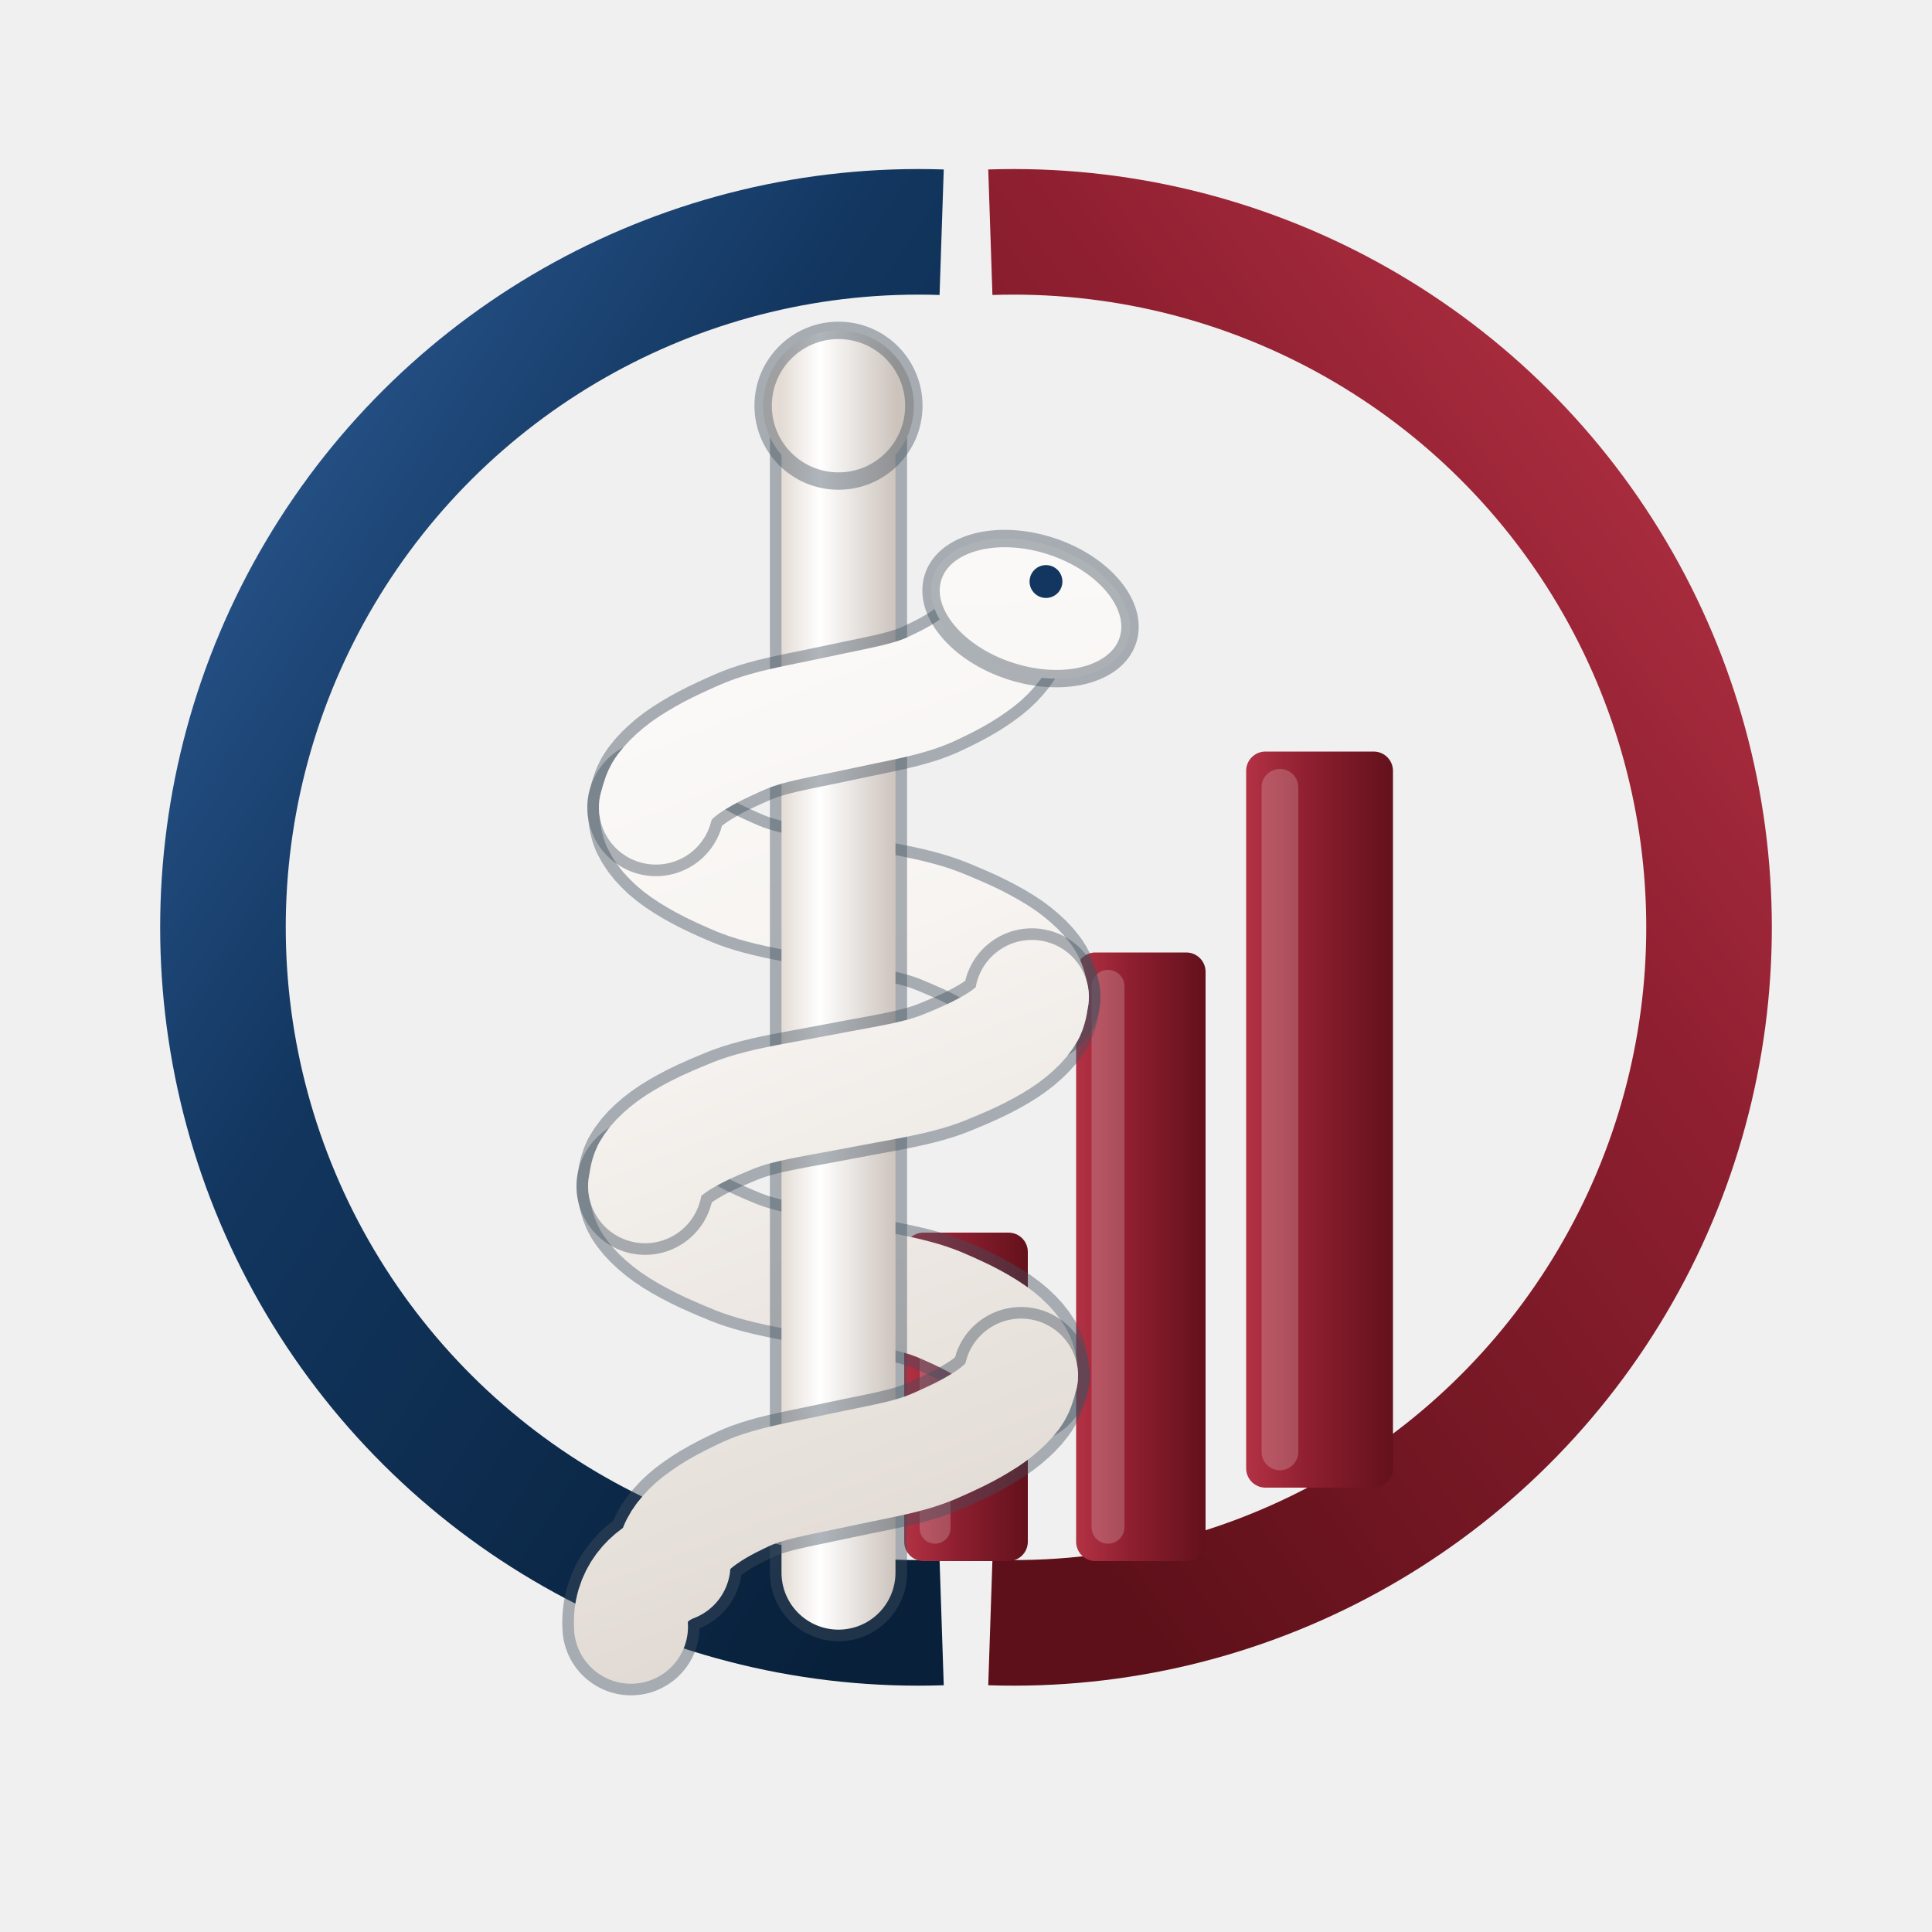
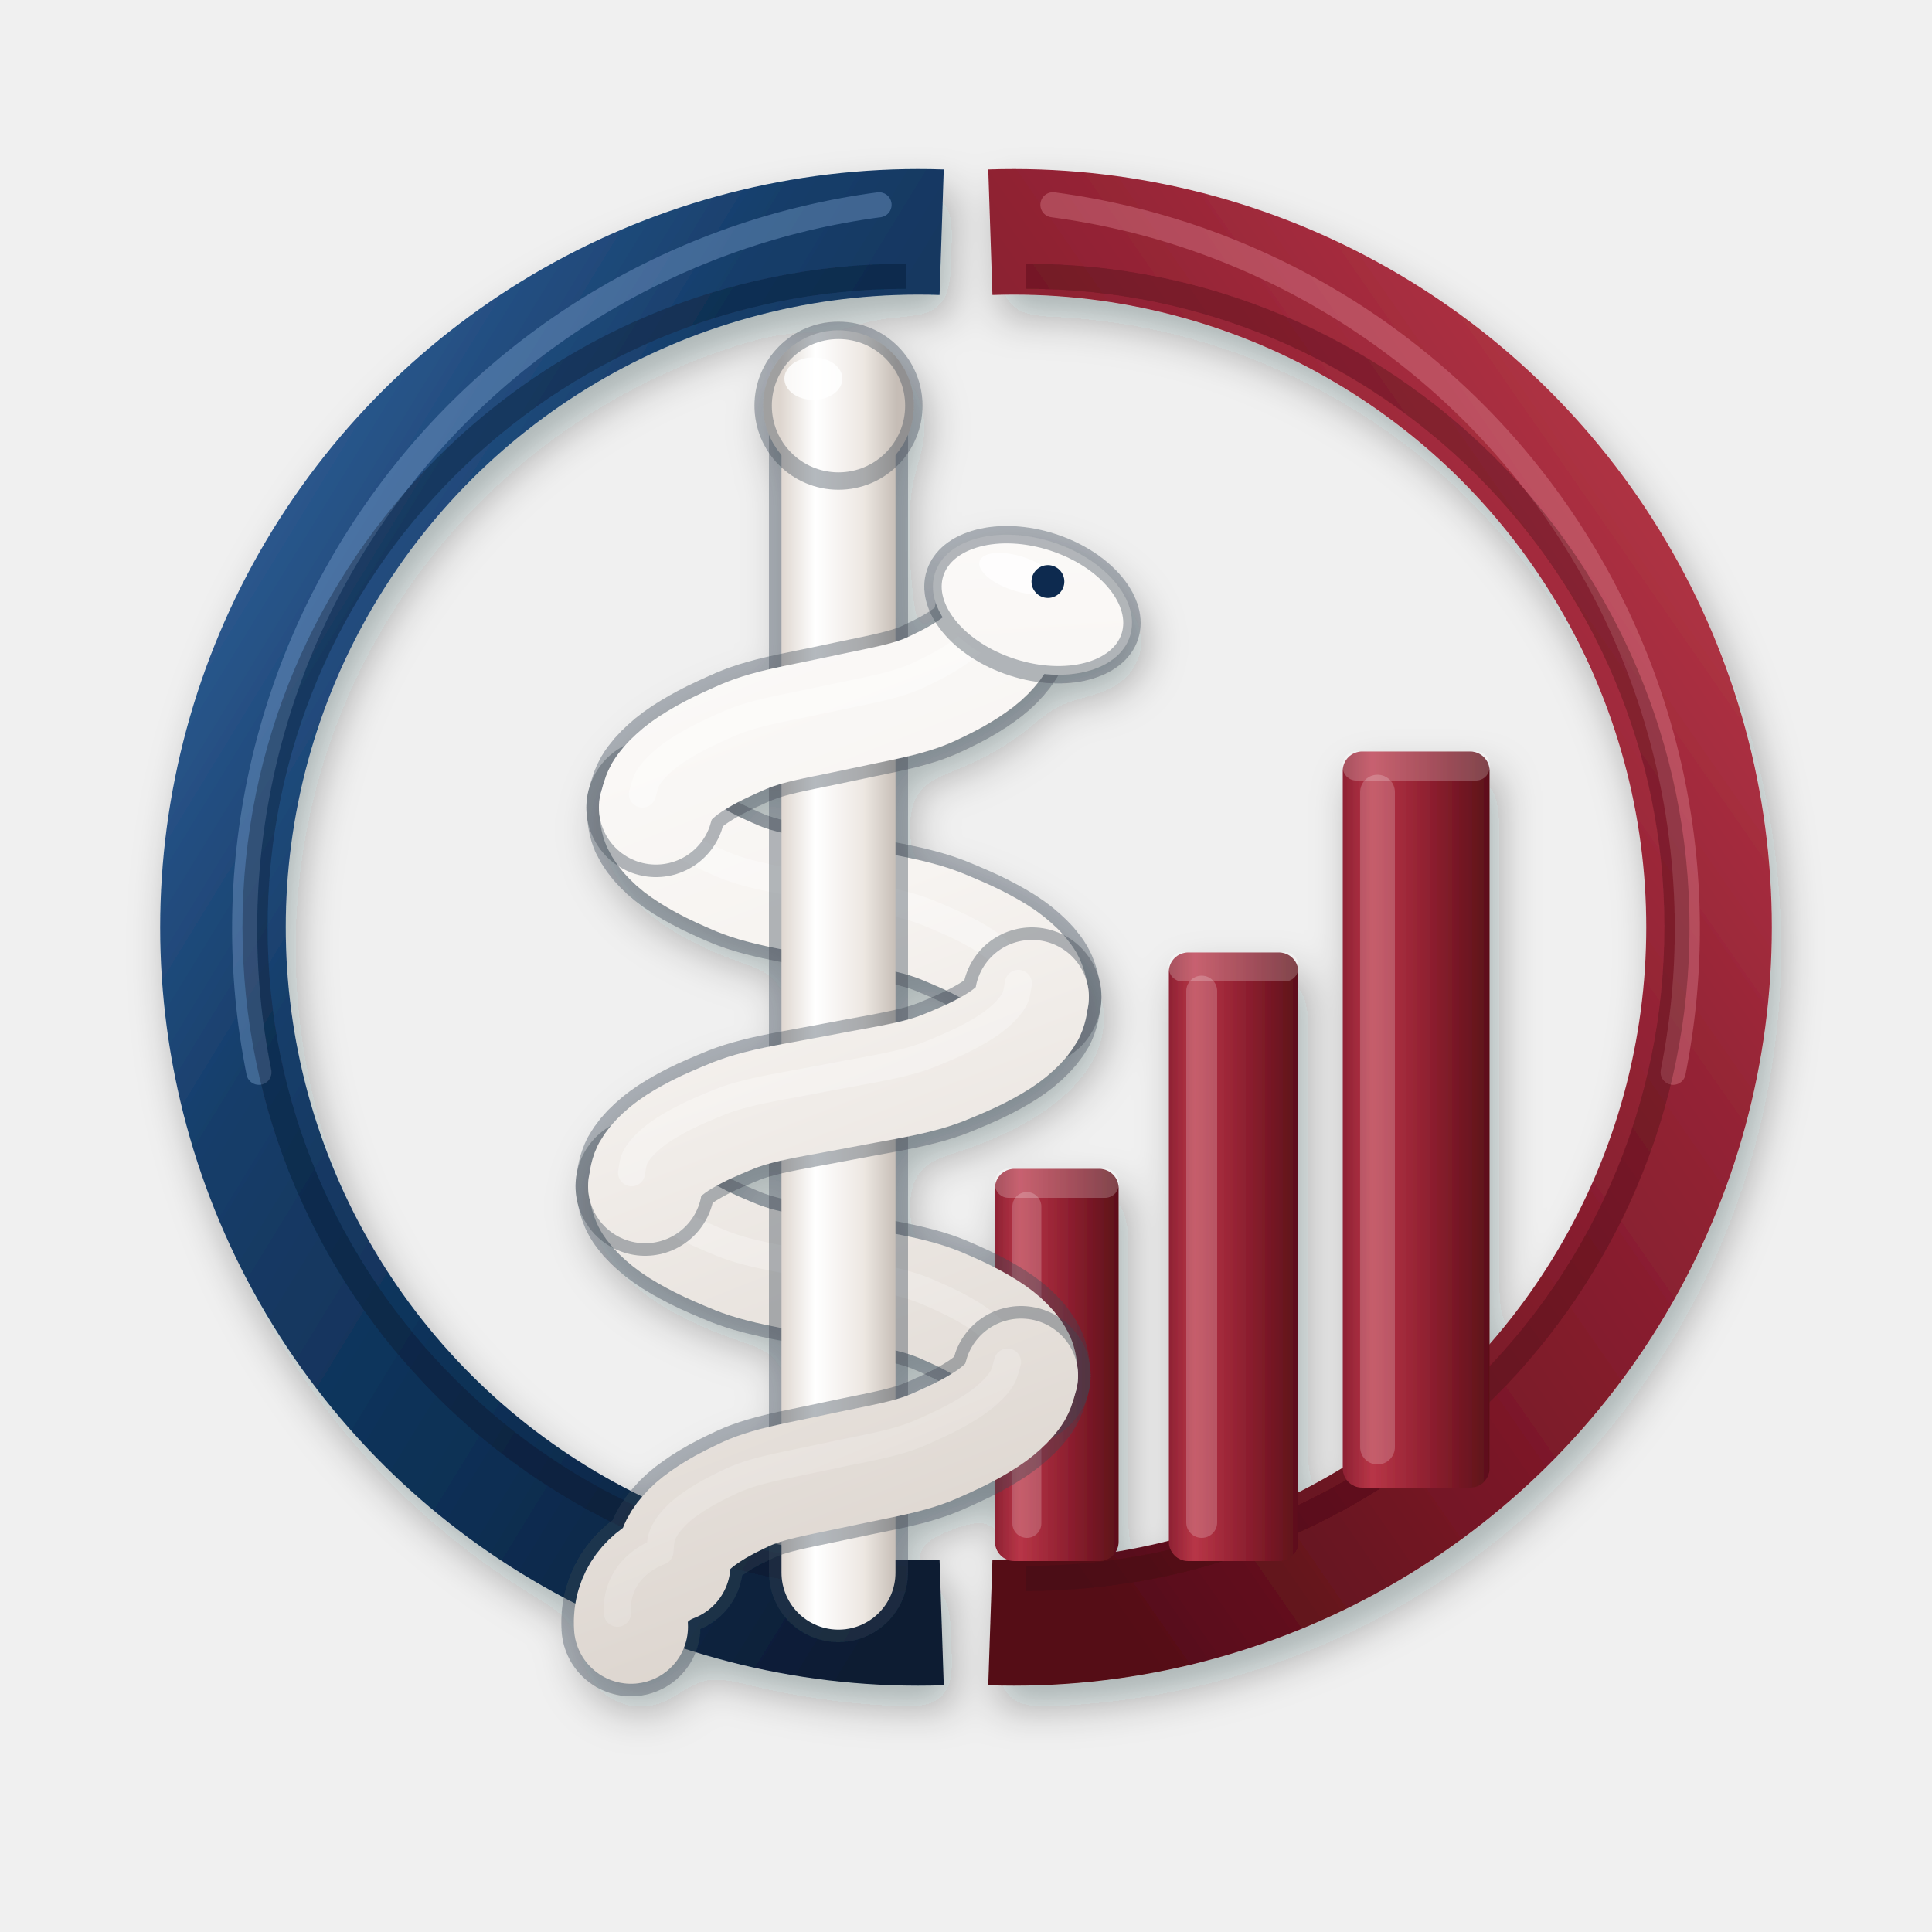
<svg xmlns="http://www.w3.org/2000/svg" viewBox="0 0 100 100" width="100" height="100" role="img" aria-label="Finanz-Medizin">
  <defs>
-     <linearGradient id="fmNavy" x1=".1" y1="0" x2=".9" y2="1">
-       <stop offset="0" stop-color="#2C5A93" />
-       <stop offset=".38" stop-color="#12365F" />
-       <stop offset="1" stop-color="#08203A" />
+     <linearGradient id="fmNavy" x1=".08" y1="0" x2=".92" y2="1">
+       <stop offset="0" stop-color="#3565A0" />
+       <stop offset=".34" stop-color="#163D69" />
+       <stop offset=".72" stop-color="#0C2C4F" />
+       <stop offset="1" stop-color="#071B32" />
    </linearGradient>
-     <linearGradient id="fmRed" x1=".9" y1="0" x2=".2" y2="1">
-       <stop offset="0" stop-color="#B33244" />
-       <stop offset=".38" stop-color="#8E1F30" />
-       <stop offset="1" stop-color="#5D1019" />
+     <linearGradient id="fmRed" x1=".92" y1="0" x2=".18" y2="1">
+       <stop offset="0" stop-color="#BE3A4C" />
+       <stop offset=".34" stop-color="#962536" />
+       <stop offset=".72" stop-color="#751625" />
+       <stop offset="1" stop-color="#540E18" />
    </linearGradient>
    <linearGradient id="fmBar" x1="0" y1="0" x2="1" y2="0">
-       <stop offset="0" stop-color="#B33244" />
-       <stop offset=".42" stop-color="#8E1F30" />
-       <stop offset="1" stop-color="#63111C" />
+       <stop offset="0" stop-color="#8E2233" />
+       <stop offset=".2" stop-color="#B83547" />
+       <stop offset=".62" stop-color="#8B1E2E" />
+       <stop offset="1" stop-color="#5C1019" />
    </linearGradient>
    <linearGradient id="fmBone" gradientUnits="userSpaceOnUse" x1="30" y1="20" x2="56" y2="86">
      <stop offset="0" stop-color="#FFFFFF" />
-       <stop offset=".45" stop-color="#F7F4F1" />
-       <stop offset="1" stop-color="#DDD5CE" />
+       <stop offset=".42" stop-color="#F7F4F1" />
+       <stop offset="1" stop-color="#D8D0C9" />
    </linearGradient>
    <linearGradient id="fmRod" gradientUnits="userSpaceOnUse" x1="40.4" y1="0" x2="46.4" y2="0">
-       <stop offset="0" stop-color="#E3DBD4" />
-       <stop offset=".34" stop-color="#FFFFFF" />
-       <stop offset="1" stop-color="#CCC3BC" />
+       <stop offset="0" stop-color="#DED6CF" />
+       <stop offset=".3" stop-color="#FFFFFF" />
+       <stop offset=".72" stop-color="#EDE7E2" />
+       <stop offset="1" stop-color="#C6BDB6" />
    </linearGradient>
+     <linearGradient id="fmGloss" gradientUnits="userSpaceOnUse" x1="30" y1="22" x2="56" y2="84">
+       <stop offset="0" stop-color="#FFFFFF" stop-opacity=".95" />
+       <stop offset=".6" stop-color="#FFFFFF" stop-opacity=".55" />
+       <stop offset="1" stop-color="#FFFFFF" stop-opacity=".15" />
+     </linearGradient>
+     <filter id="fmRelief" x="-12%" y="-12%" width="128%" height="128%">
+       <feDropShadow dx=".5" dy="1.1" stdDeviation="1.05" flood-color="#0A1622" flood-opacity=".3" />
+     </filter>
  </defs>
-   <g fill="none" stroke-linecap="butt">
-     <path d="M48.74 12.02 A36 36 0 1 0 48.74 83.98" stroke="url(#fmNavy)" stroke-width="6.5" />
-     <path d="M51.26 12.02 A36 36 0 1 1 51.26 83.98" stroke="url(#fmRed)" stroke-width="6.5" />
+   <g filter="url(#fmRelief)">
+     <g fill="none" stroke-linecap="butt">
+       <path d="M48.74 12.02 A36 36 0 1 0 48.74 83.98" stroke="url(#fmNavy)" stroke-width="6.5" />
+       <path d="M51.26 12.02 A36 36 0 1 1 51.26 83.98" stroke="url(#fmRed)" stroke-width="6.5" />
+       <path d="M45.5 10.6 A37.8 37.8 0 0 0 13.4 55.5" stroke="#7FA6D2" stroke-opacity=".4" stroke-width="1.3" stroke-linecap="round" />
+       <path d="M54.5 10.6 A37.8 37.8 0 0 1 86.6 55.5" stroke="#E08A98" stroke-opacity=".38" stroke-width="1.3" stroke-linecap="round" />
+       <path d="M46.9 14.3 A33.7 33.7 0 0 0 46.9 81.7" stroke="#05101F" stroke-opacity=".3" stroke-width="1.3" />
+       <path d="M53.1 14.3 A33.7 33.7 0 0 1 53.1 81.7" stroke="#3B0810" stroke-opacity=".3" stroke-width="1.3" />
+     </g>
+     <g>
+       <rect x="51.5" y="60.5" width="6.4" height="20.3" rx="1" fill="url(#fmBar)" />
+       <rect x="60.5" y="49.3" width="6.7" height="31.5" rx="1" fill="url(#fmBar)" />
+       <rect x="69.5" y="38.9" width="7.6" height="38.1" rx="1" fill="url(#fmBar)" />
+       <g fill="#FFFFFF" opacity=".22">
+         <rect x="51.5" y="60.5" width="6.4" height="1.5" rx=".7" />
+         <rect x="60.5" y="49.3" width="6.7" height="1.5" rx=".7" />
+         <rect x="69.5" y="38.9" width="7.6" height="1.5" rx=".7" />
+       </g>
+       <g fill="#FFFFFF" opacity=".2">
+         <rect x="52.4" y="61.7" width="1.5" height="17.9" rx=".75" />
+         <rect x="61.4" y="50.5" width="1.6" height="29.1" rx=".8" />
+         <rect x="70.4" y="40.1" width="1.8" height="35.7" rx=".9" />
+       </g>
+     </g>
+     <g fill="none" stroke-linecap="round" stroke-linejoin="round">
+       <path d="M52.85 71.20 C52.82 71.06 52.82 70.66 52.70 70.38 C52.57 70.11 52.38 69.84 52.11 69.57 C51.84 69.29 51.49 69.02 51.06 68.75 C50.63 68.48 50.14 68.21 49.53 67.93 C48.92 67.66 48.41 67.39 47.39 67.12 C46.37 66.84 44.74 66.57 43.40 66.30 C42.06 66.03 40.41 65.76 39.37 65.48 C38.33 65.21 37.79 64.94 37.15 64.67 C36.50 64.39 35.98 64.12 35.51 63.85 C35.04 63.58 34.66 63.31 34.35 63.03 C34.04 62.76 33.80 62.49 33.64 62.22 C33.48 61.94 33.43 61.54 33.39 61.40" stroke="#3A4854" stroke-opacity=".38" stroke-width="7.2" />
+       <path d="M52.85 71.20 C52.82 71.06 52.82 70.66 52.70 70.38 C52.57 70.11 52.38 69.84 52.11 69.57 C51.84 69.29 51.49 69.02 51.06 68.75 C50.63 68.48 50.14 68.21 49.53 67.93 C48.92 67.66 48.41 67.39 47.39 67.12 C46.37 66.84 44.74 66.57 43.40 66.30 C42.06 66.03 40.41 65.76 39.37 65.48 C38.33 65.21 37.79 64.94 37.15 64.67 C36.50 64.39 35.98 64.12 35.51 63.85 C35.04 63.58 34.66 63.31 34.35 63.03 C34.04 62.76 33.80 62.49 33.64 62.22 C33.48 61.94 33.43 61.54 33.39 61.40" stroke="url(#fmBone)" stroke-width="5.9" />
+       <path d="M53.41 51.60 C53.37 51.46 53.32 51.06 53.16 50.78 C53.00 50.51 52.76 50.24 52.45 49.97 C52.14 49.69 51.76 49.42 51.29 49.15 C50.82 48.88 50.30 48.61 49.65 48.33 C49.01 48.06 48.47 47.79 47.43 47.52 C46.39 47.24 44.74 46.97 43.40 46.70 C42.06 46.43 40.43 46.16 39.41 45.88 C38.39 45.61 37.88 45.34 37.27 45.07 C36.66 44.79 36.17 44.52 35.74 44.25 C35.31 43.98 34.96 43.71 34.69 43.43 C34.42 43.16 34.23 42.89 34.10 42.62 C33.98 42.34 33.98 41.94 33.95 41.80" stroke="#3A4854" stroke-opacity=".38" stroke-width="7.2" />
+       <path d="M53.41 51.60 C53.37 51.46 53.32 51.06 53.16 50.78 C53.00 50.51 52.76 50.24 52.45 49.97 C52.14 49.69 51.76 49.42 51.29 49.15 C50.82 48.88 50.30 48.61 49.65 48.33 C49.01 48.06 48.47 47.79 47.43 47.52 C46.39 47.24 44.74 46.97 43.40 46.70 C42.06 46.43 40.43 46.16 39.41 45.88 C38.39 45.61 37.88 45.34 37.27 45.07 C36.66 44.79 36.17 44.52 35.74 44.25 C35.31 43.98 34.96 43.71 34.69 43.43 C34.42 43.16 34.23 42.89 34.10 42.62 C33.98 42.34 33.98 41.94 33.95 41.80" stroke="url(#fmBone)" stroke-width="5.9" />
+       <g transform="translate(-.7 -.7)">
+         <path d="M52.85 71.20 C52.82 71.06 52.82 70.66 52.70 70.38 C52.57 70.11 52.38 69.84 52.11 69.57 C51.84 69.29 51.49 69.02 51.06 68.75 C50.63 68.48 50.14 68.21 49.53 67.93 C48.92 67.66 48.41 67.39 47.39 67.12 C46.37 66.84 44.74 66.57 43.40 66.30 C42.06 66.03 40.41 65.76 39.37 65.48 C38.33 65.21 37.79 64.94 37.15 64.67 C36.50 64.39 35.98 64.12 35.51 63.85 C35.04 63.58 34.66 63.31 34.35 63.03 C34.04 62.76 33.80 62.49 33.64 62.22 C33.48 61.94 33.43 61.54 33.39 61.40" stroke="url(#fmGloss)" stroke-width="1.4" stroke-opacity=".5" />
+         <path d="M53.41 51.60 C53.37 51.46 53.32 51.06 53.16 50.78 C53.00 50.51 52.76 50.24 52.45 49.97 C52.14 49.69 51.76 49.42 51.29 49.15 C50.82 48.88 50.30 48.61 49.65 48.33 C49.01 48.06 48.47 47.79 47.43 47.52 C46.39 47.24 44.74 46.97 43.40 46.70 C42.06 46.43 40.43 46.16 39.41 45.88 C38.39 45.61 37.88 45.34 37.27 45.07 C36.66 44.79 36.17 44.52 35.74 44.25 C35.31 43.98 34.96 43.71 34.69 43.43 C34.42 43.16 34.23 42.89 34.10 42.62 C33.98 42.34 33.98 41.94 33.95 41.80" stroke="url(#fmGloss)" stroke-width="1.4" stroke-opacity=".5" />
+       </g>
+       <path d="M43.4 21.0 V81.4" stroke="#3A4854" stroke-opacity=".38" stroke-width="7.2" />
+       <path d="M43.4 21.0 V81.4" stroke="url(#fmRod)" stroke-width="5.9" />
+       <path d="M32.66 84.20 C32.56 82.60 33.56 81.50 34.86 81.00 C34.88 80.86 34.87 80.46 34.98 80.18 C35.08 79.91 35.25 79.64 35.49 79.37 C35.73 79.09 36.03 78.82 36.42 78.55 C36.80 78.28 37.24 78.01 37.79 77.73 C38.35 77.46 38.80 77.19 39.74 76.92 C40.67 76.64 42.17 76.37 43.40 76.10 C44.63 75.83 46.16 75.56 47.13 75.28 C48.09 75.01 48.60 74.74 49.20 74.47 C49.81 74.19 50.31 73.92 50.75 73.65 C51.20 73.38 51.57 73.11 51.87 72.83 C52.17 72.56 52.41 72.29 52.57 72.02 C52.73 71.74 52.80 71.34 52.85 71.20" stroke="#3A4854" stroke-opacity=".38" stroke-width="7.2" />
+       <path d="M32.66 84.20 C32.56 82.60 33.56 81.50 34.86 81.00 C34.88 80.86 34.87 80.46 34.98 80.18 C35.08 79.91 35.25 79.64 35.49 79.37 C35.73 79.09 36.03 78.82 36.42 78.55 C36.80 78.28 37.24 78.01 37.79 77.73 C38.35 77.46 38.80 77.19 39.74 76.92 C40.67 76.64 42.17 76.37 43.40 76.10 C44.63 75.83 46.16 75.56 47.13 75.28 C48.09 75.01 48.60 74.74 49.20 74.47 C49.81 74.19 50.31 73.92 50.75 73.65 C51.20 73.38 51.57 73.11 51.87 72.83 C52.17 72.56 52.41 72.29 52.57 72.02 C52.73 71.74 52.80 71.34 52.85 71.20" stroke="url(#fmBone)" stroke-width="5.9" />
+       <path d="M33.39 61.40 C33.42 61.26 33.45 60.86 33.59 60.58 C33.74 60.31 33.96 60.04 34.26 59.77 C34.56 59.49 34.93 59.22 35.39 58.95 C35.85 58.68 36.37 58.41 37.02 58.13 C37.67 57.86 38.20 57.59 39.27 57.32 C40.33 57.04 42.02 56.77 43.40 56.50 C44.78 56.23 46.47 55.96 47.53 55.68 C48.60 55.41 49.13 55.14 49.78 54.87 C50.43 54.59 50.95 54.32 51.41 54.05 C51.87 53.78 52.24 53.51 52.54 53.23 C52.84 52.96 53.06 52.69 53.21 52.42 C53.35 52.14 53.38 51.74 53.41 51.60" stroke="#3A4854" stroke-opacity=".38" stroke-width="7.2" />
+       <path d="M33.39 61.40 C33.42 61.26 33.45 60.86 33.59 60.58 C33.74 60.31 33.96 60.04 34.26 59.77 C34.56 59.49 34.93 59.22 35.39 58.95 C35.85 58.68 36.37 58.41 37.02 58.13 C37.67 57.86 38.20 57.59 39.27 57.32 C40.33 57.04 42.02 56.77 43.40 56.50 C44.78 56.23 46.47 55.96 47.53 55.68 C48.60 55.41 49.13 55.14 49.78 54.87 C50.43 54.59 50.95 54.32 51.41 54.05 C51.87 53.78 52.24 53.51 52.54 53.23 C52.84 52.96 53.06 52.69 53.21 52.42 C53.35 52.14 53.38 51.74 53.41 51.60" stroke="url(#fmBone)" stroke-width="5.9" />
+       <path d="M33.95 41.80 C34.00 41.66 34.07 41.26 34.23 40.98 C34.39 40.71 34.63 40.44 34.93 40.17 C35.23 39.89 35.60 39.62 36.05 39.35 C36.49 39.08 36.99 38.81 37.60 38.53 C38.20 38.26 38.71 37.99 39.67 37.72 C40.64 37.44 42.17 37.17 43.40 36.90 C44.63 36.63 46.13 36.36 47.06 36.08 C48.00 35.81 48.45 35.54 49.01 35.27 C49.56 34.99 50.00 34.72 50.38 34.45 C50.77 34.18 51.07 33.91 51.31 33.63 C51.55 33.36 51.72 33.09 51.82 32.82 C51.93 32.54 51.92 32.14 51.94 32.00" stroke="#3A4854" stroke-opacity=".38" stroke-width="7.2" />
+       <path d="M33.95 41.80 C34.00 41.66 34.07 41.26 34.23 40.98 C34.39 40.71 34.63 40.44 34.93 40.17 C35.23 39.89 35.60 39.62 36.05 39.35 C36.49 39.08 36.99 38.81 37.60 38.53 C38.20 38.26 38.71 37.99 39.67 37.72 C40.64 37.44 42.17 37.17 43.40 36.90 C44.63 36.63 46.13 36.36 47.06 36.08 C48.00 35.81 48.45 35.54 49.01 35.27 C49.56 34.99 50.00 34.72 50.38 34.45 C50.77 34.18 51.07 33.91 51.31 33.63 C51.55 33.36 51.72 33.09 51.82 32.82 C51.93 32.54 51.92 32.14 51.94 32.00" stroke="url(#fmBone)" stroke-width="5.9" />
+       <g transform="translate(-.7 -.7)">
+         <path d="M32.66 84.20 C32.56 82.60 33.56 81.50 34.86 81.00 C34.88 80.86 34.87 80.46 34.98 80.18 C35.08 79.91 35.25 79.64 35.49 79.37 C35.73 79.09 36.03 78.82 36.42 78.55 C36.80 78.28 37.24 78.01 37.79 77.73 C38.35 77.46 38.80 77.19 39.74 76.92 C40.67 76.64 42.17 76.37 43.40 76.10 C44.63 75.83 46.16 75.56 47.13 75.28 C48.09 75.01 48.60 74.74 49.20 74.47 C49.81 74.19 50.31 73.92 50.75 73.65 C51.20 73.38 51.57 73.11 51.87 72.83 C52.17 72.56 52.41 72.29 52.57 72.02 C52.73 71.74 52.80 71.34 52.85 71.20" stroke="url(#fmGloss)" stroke-width="1.4" stroke-opacity=".5" />
+         <path d="M33.39 61.40 C33.42 61.26 33.45 60.86 33.59 60.58 C33.74 60.31 33.96 60.04 34.26 59.77 C34.56 59.49 34.93 59.22 35.39 58.95 C35.85 58.68 36.37 58.41 37.02 58.13 C37.67 57.86 38.20 57.59 39.27 57.32 C40.33 57.04 42.02 56.77 43.40 56.50 C44.78 56.23 46.47 55.96 47.53 55.68 C48.60 55.41 49.13 55.14 49.78 54.87 C50.43 54.59 50.95 54.32 51.41 54.05 C51.87 53.78 52.24 53.51 52.54 53.23 C52.84 52.96 53.06 52.69 53.21 52.42 C53.35 52.14 53.38 51.74 53.41 51.60" stroke="url(#fmGloss)" stroke-width="1.4" stroke-opacity=".5" />
+         <path d="M33.95 41.80 C34.00 41.66 34.07 41.26 34.23 40.98 C34.39 40.71 34.63 40.44 34.93 40.17 C35.23 39.89 35.60 39.62 36.05 39.35 C36.49 39.08 36.99 38.81 37.60 38.53 C38.20 38.26 38.71 37.99 39.67 37.72 C40.64 37.44 42.17 37.17 43.40 36.90 C44.63 36.63 46.13 36.36 47.06 36.08 C48.00 35.81 48.45 35.54 49.01 35.27 C49.56 34.99 50.00 34.72 50.38 34.45 C50.77 34.18 51.07 33.91 51.31 33.63 C51.55 33.36 51.72 33.09 51.82 32.82 C51.93 32.54 51.92 32.14 51.94 32.00" stroke="url(#fmGloss)" stroke-width="1.4" stroke-opacity=".5" />
+       </g>
+     </g>
+     <circle cx="43.4" cy="21.0" r="3.9" fill="url(#fmRod)" stroke="#3A4854" stroke-opacity=".38" stroke-width=".9" />
+     <ellipse cx="42.1" cy="19.6" rx="1.5" ry="1.1" fill="#FFFFFF" opacity=".8" />
+     <g transform="rotate(18 53.44 31.30)">
+       <ellipse cx="53.44" cy="31.30" rx="5.3" ry="3.4" fill="url(#fmBone)" stroke="#3A4854" stroke-opacity=".38" stroke-width=".9" />
+       <ellipse cx="52.24" cy="30.00" rx="2.1" ry=".9" fill="#FFFFFF" opacity=".75" />
+     </g>
+     <circle cx="54.24" cy="30.10" r=".85" fill="#0C2C4F" />
  </g>
-   <g>
-     <rect x="46.8" y="63.8" width="6.4" height="17" rx="1" fill="url(#fmBar)" />
-     <rect x="55.7" y="49.3" width="6.7" height="31.5" rx="1" fill="url(#fmBar)" />
-     <rect x="64.5" y="38.9" width="7.6" height="38.1" rx="1" fill="url(#fmBar)" />
-     <g fill="#FFFFFF" opacity=".2">
-       <rect x="47.6" y="64.7" width="1.6" height="15.2" rx=".8" />
-       <rect x="56.5" y="50.2" width="1.7" height="29.7" rx=".85" />
-       <rect x="65.3" y="39.8" width="1.9" height="36.3" rx=".95" />
-     </g>
-   </g>
-   <g fill="none" stroke-linecap="round" stroke-linejoin="round">
-     <path d="M52.85 71.20 C52.82 71.06 52.82 70.66 52.70 70.38 C52.57 70.11 52.38 69.84 52.11 69.57 C51.84 69.29 51.49 69.02 51.06 68.75 C50.63 68.48 50.14 68.21 49.53 67.93 C48.92 67.66 48.41 67.39 47.39 67.12 C46.37 66.84 44.74 66.57 43.40 66.30 C42.06 66.03 40.41 65.76 39.37 65.48 C38.33 65.21 37.79 64.94 37.15 64.67 C36.50 64.39 35.98 64.12 35.51 63.85 C35.04 63.58 34.66 63.31 34.35 63.03 C34.04 62.76 33.80 62.49 33.64 62.22 C33.48 61.94 33.43 61.54 33.39 61.40" stroke="#41505E" stroke-opacity=".42" stroke-width="7.1" />
-     <path d="M52.85 71.20 C52.82 71.06 52.82 70.66 52.70 70.38 C52.57 70.11 52.38 69.84 52.11 69.57 C51.84 69.29 51.49 69.02 51.06 68.75 C50.63 68.48 50.14 68.21 49.53 67.93 C48.92 67.66 48.41 67.39 47.39 67.12 C46.37 66.84 44.74 66.57 43.40 66.30 C42.06 66.03 40.41 65.76 39.37 65.48 C38.33 65.21 37.79 64.94 37.15 64.67 C36.50 64.39 35.98 64.12 35.51 63.85 C35.04 63.58 34.66 63.31 34.35 63.03 C34.04 62.76 33.80 62.49 33.64 62.22 C33.48 61.94 33.43 61.54 33.39 61.40" stroke="url(#fmBone)" stroke-width="5.9" />
-     <path d="M53.41 51.60 C53.37 51.46 53.32 51.06 53.16 50.78 C53.00 50.51 52.76 50.24 52.45 49.97 C52.14 49.69 51.76 49.42 51.29 49.15 C50.82 48.88 50.30 48.61 49.65 48.33 C49.01 48.06 48.47 47.79 47.43 47.52 C46.39 47.24 44.74 46.97 43.40 46.70 C42.06 46.43 40.43 46.16 39.41 45.88 C38.39 45.61 37.88 45.34 37.27 45.07 C36.66 44.79 36.17 44.52 35.74 44.25 C35.31 43.98 34.96 43.71 34.69 43.43 C34.42 43.16 34.23 42.89 34.10 42.62 C33.98 42.34 33.98 41.94 33.95 41.80" stroke="#41505E" stroke-opacity=".42" stroke-width="7.1" />
-     <path d="M53.41 51.60 C53.37 51.46 53.32 51.06 53.16 50.78 C53.00 50.51 52.76 50.24 52.45 49.97 C52.14 49.69 51.76 49.42 51.29 49.15 C50.82 48.88 50.30 48.61 49.65 48.33 C49.01 48.06 48.47 47.79 47.43 47.52 C46.39 47.24 44.74 46.97 43.40 46.70 C42.06 46.43 40.43 46.16 39.41 45.88 C38.39 45.61 37.88 45.34 37.27 45.07 C36.66 44.79 36.17 44.52 35.74 44.25 C35.31 43.98 34.96 43.71 34.69 43.43 C34.42 43.16 34.23 42.89 34.10 42.62 C33.98 42.34 33.98 41.94 33.95 41.80" stroke="url(#fmBone)" stroke-width="5.9" />
-     <path d="M43.4 21.0 V81.4" stroke="#41505E" stroke-opacity=".42" stroke-width="7.1" />
-     <path d="M43.4 21.0 V81.4" stroke="url(#fmRod)" stroke-width="5.9" />
-     <path d="M32.66 84.20 C32.56 82.60 33.56 81.50 34.86 81.00 C34.88 80.86 34.87 80.46 34.98 80.18 C35.08 79.91 35.25 79.64 35.49 79.37 C35.73 79.09 36.03 78.82 36.42 78.55 C36.80 78.28 37.24 78.01 37.79 77.73 C38.35 77.46 38.80 77.19 39.74 76.92 C40.67 76.64 42.17 76.37 43.40 76.10 C44.63 75.83 46.16 75.56 47.13 75.28 C48.09 75.01 48.60 74.74 49.20 74.47 C49.81 74.19 50.31 73.92 50.75 73.65 C51.20 73.38 51.57 73.11 51.87 72.83 C52.17 72.56 52.41 72.29 52.57 72.02 C52.73 71.74 52.80 71.34 52.85 71.20" stroke="#41505E" stroke-opacity=".42" stroke-width="7.1" />
-     <path d="M32.66 84.20 C32.56 82.60 33.56 81.50 34.86 81.00 C34.88 80.86 34.87 80.46 34.98 80.18 C35.08 79.91 35.25 79.64 35.49 79.37 C35.73 79.09 36.03 78.82 36.42 78.55 C36.80 78.28 37.24 78.01 37.79 77.73 C38.35 77.46 38.80 77.19 39.74 76.92 C40.67 76.64 42.17 76.37 43.40 76.10 C44.63 75.83 46.16 75.56 47.13 75.28 C48.09 75.01 48.60 74.74 49.20 74.47 C49.81 74.19 50.31 73.92 50.75 73.65 C51.20 73.38 51.57 73.11 51.87 72.83 C52.17 72.56 52.41 72.29 52.57 72.02 C52.73 71.74 52.80 71.34 52.85 71.20" stroke="url(#fmBone)" stroke-width="5.9" />
-     <path d="M33.39 61.40 C33.42 61.26 33.45 60.86 33.59 60.58 C33.74 60.31 33.96 60.04 34.26 59.77 C34.56 59.49 34.93 59.22 35.39 58.95 C35.85 58.68 36.37 58.41 37.02 58.13 C37.67 57.86 38.20 57.59 39.27 57.32 C40.33 57.04 42.02 56.77 43.40 56.50 C44.78 56.23 46.47 55.96 47.53 55.68 C48.60 55.41 49.13 55.14 49.78 54.87 C50.43 54.59 50.95 54.32 51.41 54.05 C51.87 53.78 52.24 53.51 52.54 53.23 C52.84 52.96 53.06 52.69 53.21 52.42 C53.35 52.14 53.38 51.74 53.41 51.60" stroke="#41505E" stroke-opacity=".42" stroke-width="7.1" />
-     <path d="M33.39 61.40 C33.42 61.26 33.45 60.86 33.59 60.58 C33.74 60.31 33.96 60.04 34.26 59.77 C34.56 59.49 34.93 59.22 35.39 58.95 C35.85 58.68 36.37 58.41 37.02 58.13 C37.67 57.86 38.20 57.59 39.27 57.32 C40.33 57.04 42.02 56.77 43.40 56.50 C44.78 56.23 46.47 55.96 47.53 55.68 C48.60 55.41 49.13 55.14 49.78 54.87 C50.43 54.59 50.95 54.32 51.41 54.05 C51.87 53.78 52.24 53.51 52.54 53.23 C52.84 52.96 53.06 52.69 53.21 52.42 C53.35 52.14 53.38 51.74 53.41 51.60" stroke="url(#fmBone)" stroke-width="5.9" />
-     <path d="M33.95 41.80 C34.00 41.66 34.07 41.26 34.23 40.98 C34.39 40.71 34.63 40.44 34.93 40.17 C35.23 39.89 35.60 39.62 36.05 39.35 C36.49 39.08 36.99 38.81 37.60 38.53 C38.20 38.26 38.71 37.99 39.67 37.72 C40.64 37.44 42.17 37.17 43.40 36.90 C44.63 36.63 46.13 36.36 47.06 36.08 C48.00 35.81 48.45 35.54 49.01 35.27 C49.56 34.99 50.00 34.72 50.38 34.45 C50.77 34.18 51.07 33.91 51.31 33.63 C51.55 33.36 51.72 33.09 51.82 32.82 C51.93 32.54 51.92 32.14 51.94 32.00" stroke="#41505E" stroke-opacity=".42" stroke-width="7.1" />
-     <path d="M33.95 41.80 C34.00 41.66 34.07 41.26 34.23 40.98 C34.39 40.71 34.63 40.44 34.93 40.17 C35.23 39.89 35.60 39.62 36.05 39.35 C36.49 39.08 36.99 38.81 37.60 38.53 C38.20 38.26 38.71 37.99 39.67 37.72 C40.64 37.44 42.17 37.17 43.40 36.90 C44.63 36.63 46.13 36.36 47.06 36.08 C48.00 35.81 48.45 35.54 49.01 35.27 C49.56 34.99 50.00 34.72 50.38 34.45 C50.77 34.18 51.07 33.91 51.31 33.63 C51.55 33.36 51.72 33.09 51.82 32.82 C51.93 32.54 51.92 32.14 51.94 32.00" stroke="url(#fmBone)" stroke-width="5.9" />
-   </g>
-   <circle cx="43.4" cy="21.0" r="3.9" fill="url(#fmRod)" stroke="#41505E" stroke-opacity=".42" stroke-width=".9" />
-   <g transform="rotate(18 53.34 31.50)">
-     <ellipse cx="53.34" cy="31.50" rx="5.3" ry="3.4" fill="url(#fmBone)" stroke="#41505E" stroke-opacity=".42" stroke-width=".9" />
-   </g>
-   <circle cx="54.14" cy="30.10" r=".85" fill="#12365F" />
</svg>
